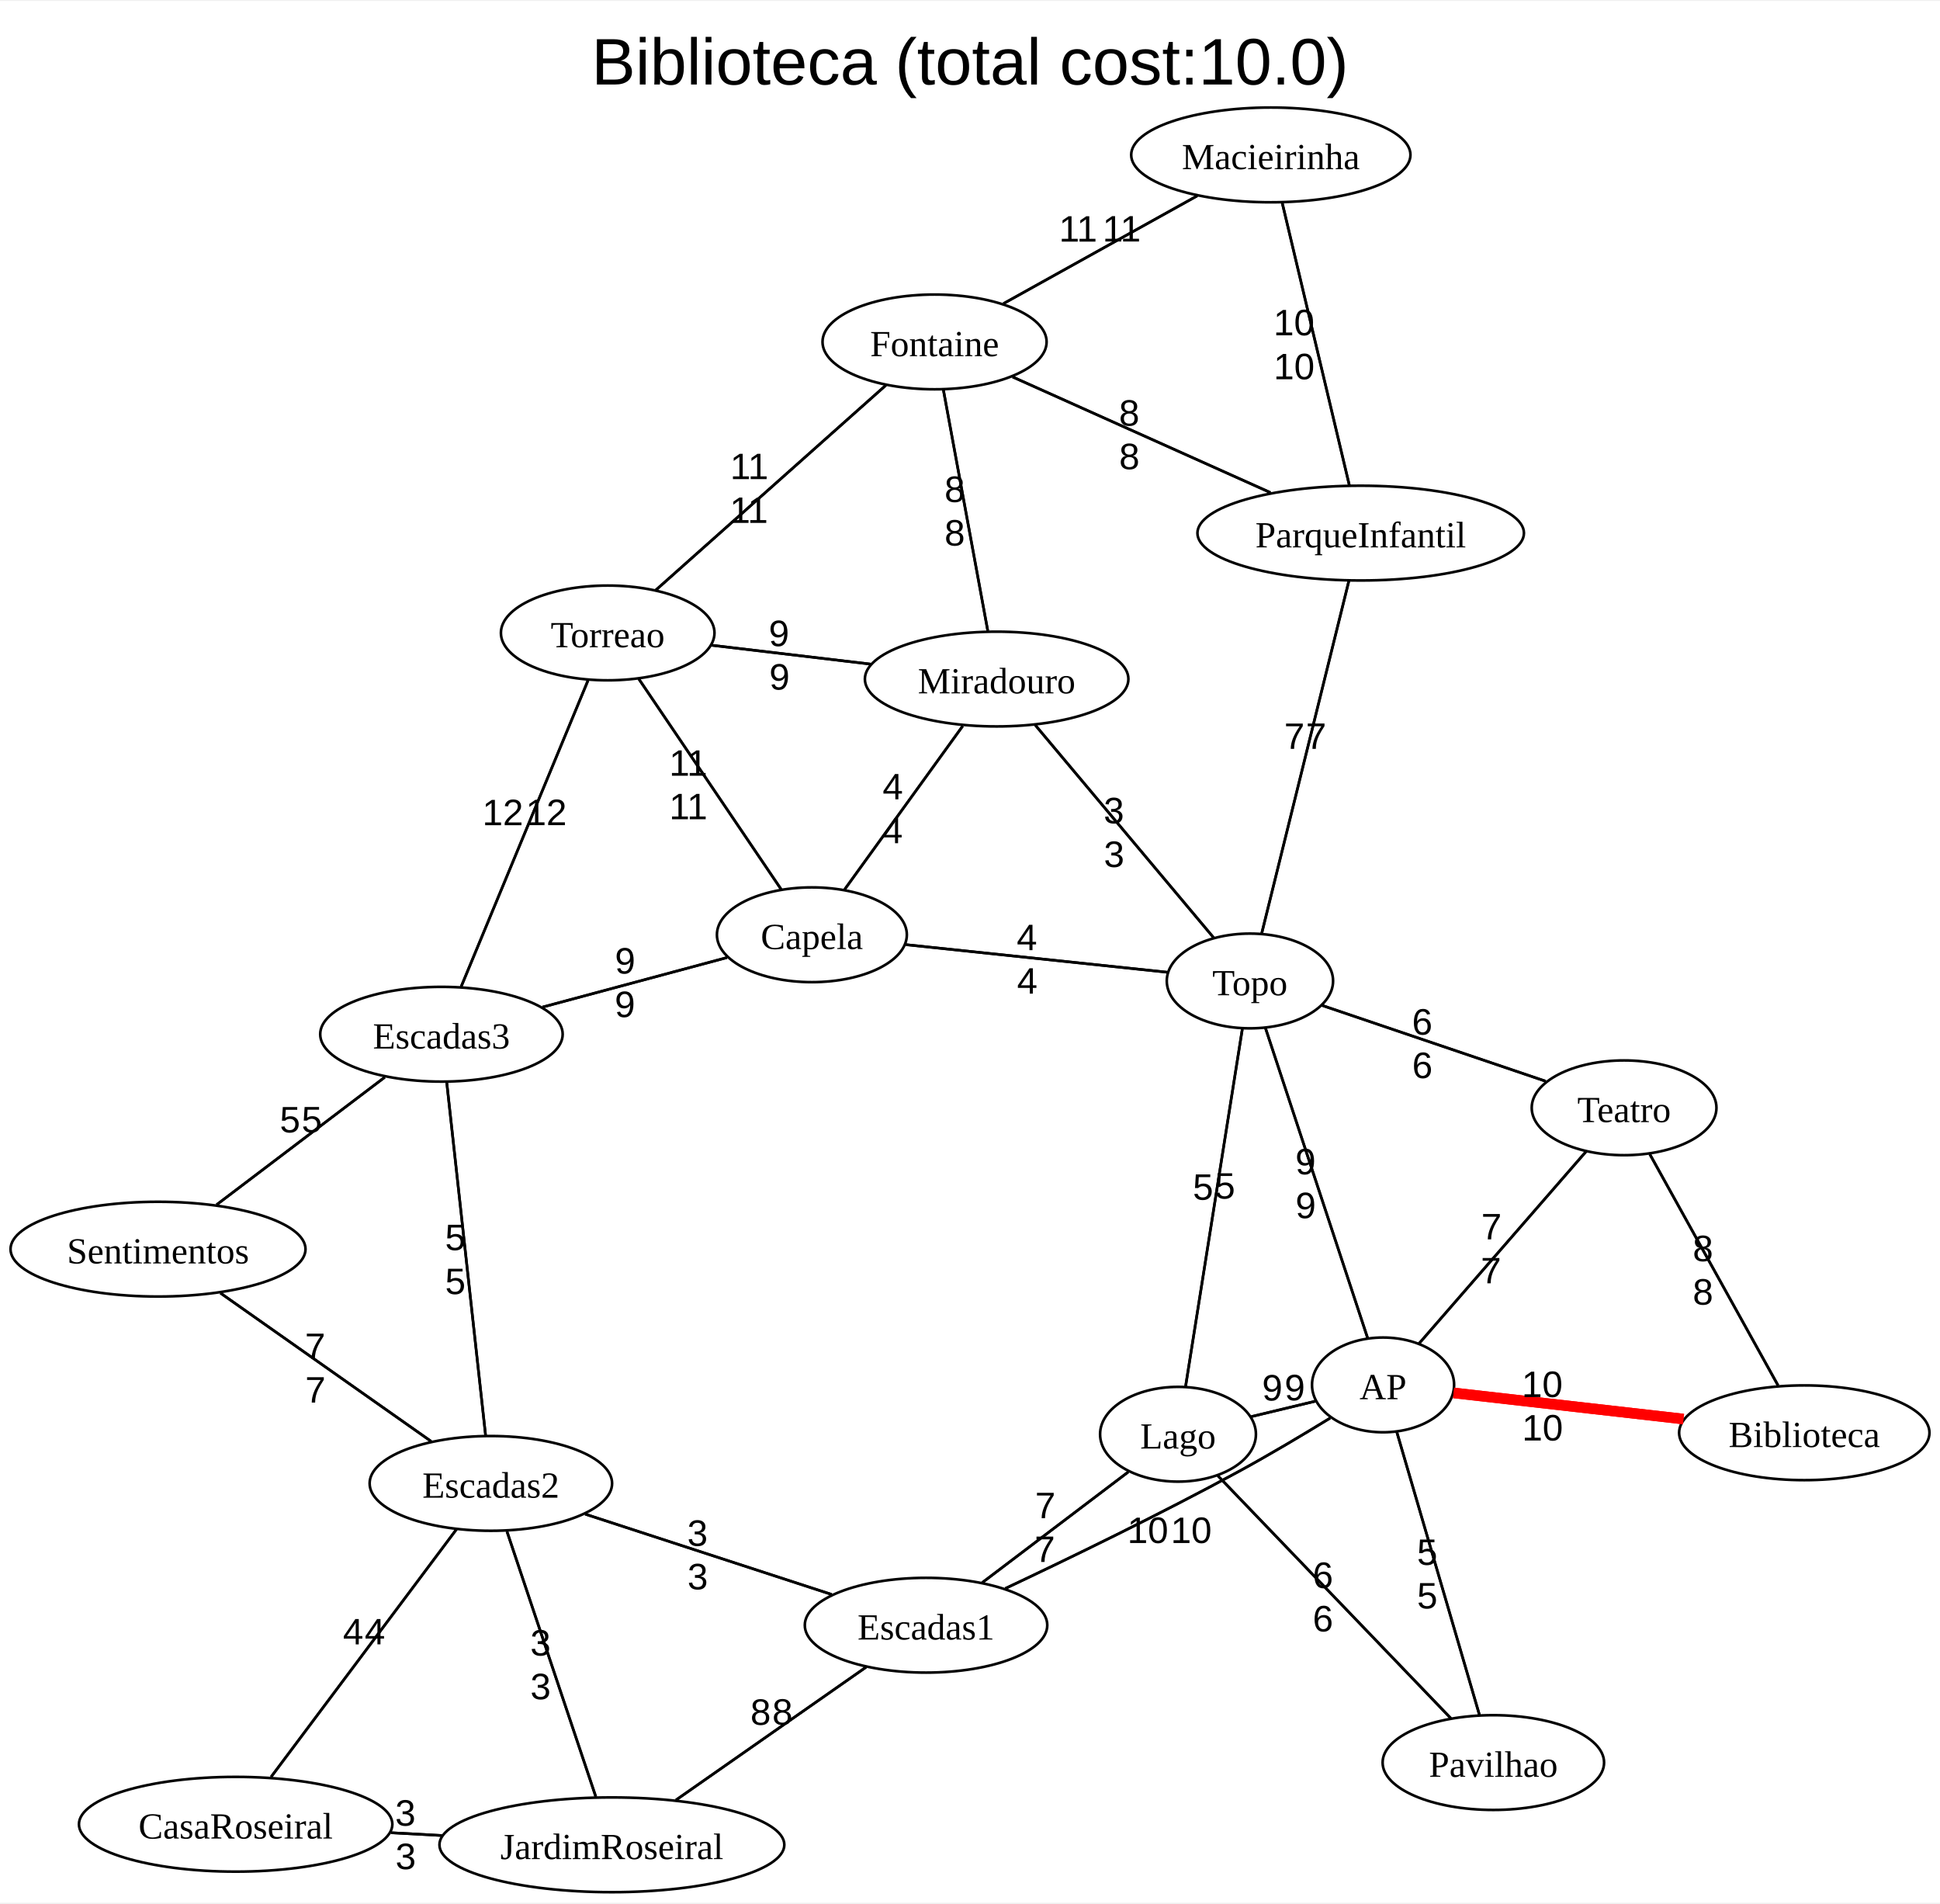
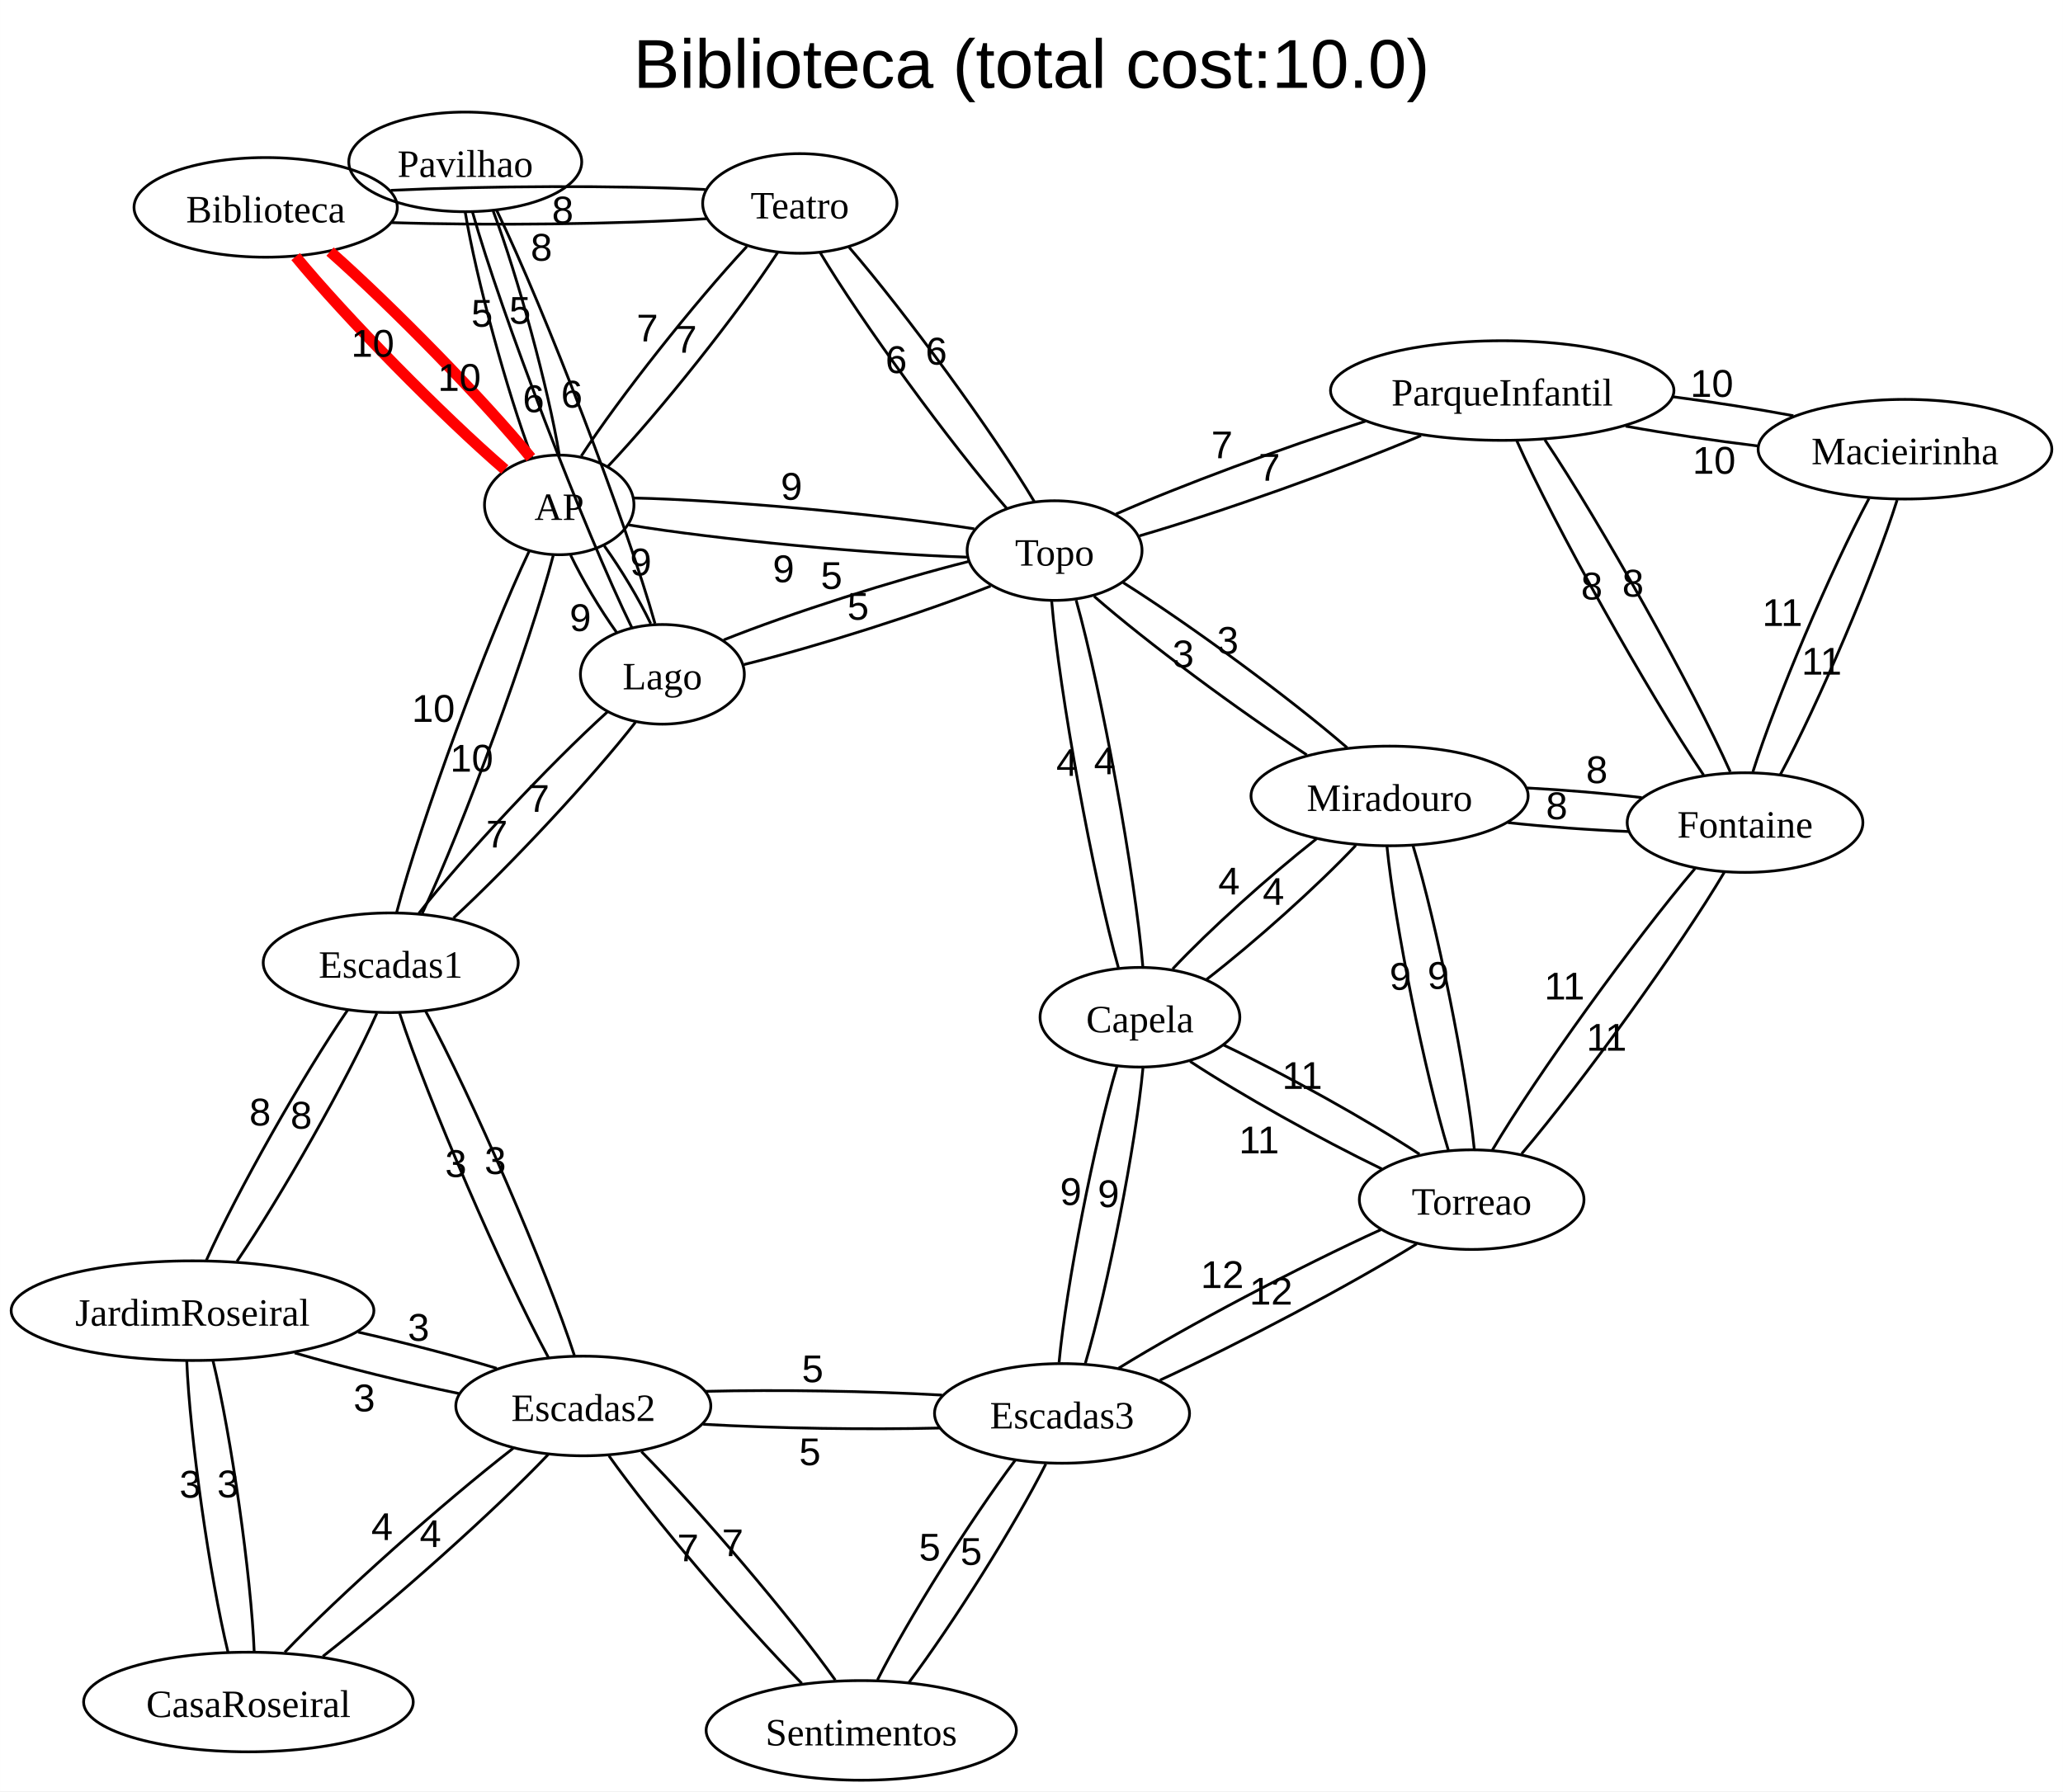
- <svg xmlns="http://www.w3.org/2000/svg" width="737pt" height="723pt" viewBox="0.00 0.00 737.21 722.51">
-   <g id="graph0" class="graph" transform="scale(1 1) rotate(0) translate(4 718.51)">
-     <polygon fill="white" stroke="none" points="-4,4 -4,-718.51 733.21,-718.51 733.21,4 -4,4" />
-     <text text-anchor="middle" x="364.61" y="-686.76" font-family="Arial" font-size="25.00">Biblioteca (total cost:10.0)</text>
+ <svg xmlns="http://www.w3.org/2000/svg" width="745pt" height="647pt" viewBox="0.00 0.00 745.30 647.31">
+   <g id="graph0" class="graph" transform="scale(1 1) rotate(0) translate(4 643.31)">
+     <polygon fill="white" stroke="none" points="-4,4 -4,-643.31 741.3,-643.31 741.3,4 -4,4" />
+     <text text-anchor="middle" x="368.65" y="-611.56" font-family="Arial" font-size="25.00">Biblioteca (total cost:10.0)</text>
    <g id="node1" class="node">
-       <ellipse fill="none" stroke="black" cx="513.07" cy="-516.33" rx="62.04" ry="18" />
-       <text text-anchor="middle" x="513.07" y="-510.91" font-family="Times New Roman,serif" font-size="14.00">ParqueInfantil</text>
+       <ellipse fill="none" stroke="black" cx="198.02" cy="-460.85" rx="27" ry="18" />
+       <text text-anchor="middle" x="198.02" y="-455.42" font-family="Times New Roman,serif" font-size="14.00">AP</text>
    </g>
    <g id="node2" class="node">
-       <ellipse fill="none" stroke="black" cx="478.92" cy="-660.01" rx="53.06" ry="18" />
-       <text text-anchor="middle" x="478.92" y="-654.59" font-family="Times New Roman,serif" font-size="14.00">Macieirinha</text>
+       <ellipse fill="none" stroke="black" cx="164.07" cy="-584.81" rx="42.08" ry="18" />
+       <text text-anchor="middle" x="164.07" y="-579.38" font-family="Times New Roman,serif" font-size="14.00">Pavilhao</text>
    </g>
    <g id="edge1" class="edge">
-       <path fill="none" stroke="black" d="M508.75,-534.53C502.18,-562.17 489.76,-614.41 483.21,-641.96" />
-       <text text-anchor="middle" x="487.72" y="-591.48" font-family="Arial" font-size="14.00">10</text>
+       <path fill="none" stroke="black" d="M188.13,-478.09C179.26,-501.36 168.02,-542.61 164.09,-566.45" />
+       <text text-anchor="middle" x="170.13" y="-525.26" font-family="Arial" font-size="14.00">5</text>
+     </g>
+     <g id="node5" class="node">
+       <ellipse fill="none" stroke="black" cx="235.29" cy="-399.63" rx="29.61" ry="18" />
+       <text text-anchor="middle" x="235.29" y="-394.2" font-family="Times New Roman,serif" font-size="14.00">Lago</text>
+     </g>
+     <g id="edge27" class="edge">
+       <path fill="none" stroke="black" d="M214.31,-446.04C220.4,-437.57 226.77,-426.92 231.08,-417.93" />
+       <text text-anchor="middle" x="227.49" y="-435.38" font-family="Arial" font-size="14.00">9</text>
+     </g>
+     <g id="node6" class="node">
+       <ellipse fill="none" stroke="black" cx="376.99" cy="-444.35" rx="31.6" ry="18" />
+       <text text-anchor="middle" x="376.99" y="-438.92" font-family="Times New Roman,serif" font-size="14.00">Topo</text>
+     </g>
+     <g id="edge19" class="edge">
+       <path fill="none" stroke="black" d="M224.88,-463.35C257.96,-462.63 313.93,-457.54 347.96,-452.21" />
+       <text text-anchor="middle" x="281.94" y="-462.71" font-family="Arial" font-size="14.00">9</text>
+     </g>
+     <g id="node8" class="node">
+       <ellipse fill="none" stroke="black" cx="137.14" cy="-295.41" rx="46.07" ry="18" />
+       <text text-anchor="middle" x="137.14" y="-289.99" font-family="Times New Roman,serif" font-size="14.00">Escadas1</text>
+     </g>
+     <g id="edge44" class="edge">
+       <path fill="none" stroke="black" d="M195.86,-442.6C187.51,-410.6 163.41,-344.88 148.51,-313.2" />
+       <text text-anchor="middle" x="166.39" y="-364.48" font-family="Arial" font-size="14.00">10</text>
+     </g>
+     <g id="node17" class="node">
+       <ellipse fill="none" stroke="black" cx="91.96" cy="-568.37" rx="47.57" ry="18" />
+       <text text-anchor="middle" x="91.96" y="-562.94" font-family="Times New Roman,serif" font-size="14.00">Biblioteca</text>
+     </g>
+     <g id="edge26" class="edge">
+       <path fill="none" stroke="red" stroke-width="4" d="M178.34,-473.66C156.01,-492.89 120.63,-528.86 102.78,-550.6" />
+       <text text-anchor="middle" x="130.63" y="-514.39" font-family="Arial" font-size="14.00">10</text>
+     </g>
+     <g id="node18" class="node">
+       <ellipse fill="none" stroke="black" cx="284.94" cy="-569.79" rx="35.1" ry="18" />
+       <text text-anchor="middle" x="284.94" y="-564.37" font-family="Times New Roman,serif" font-size="14.00">Teatro</text>
+     </g>
+     <g id="edge30" class="edge">
+       <path fill="none" stroke="black" d="M206,-478.53C219.65,-499.57 247.05,-534.16 265.8,-554.23" />
+       <text text-anchor="middle" x="229.86" y="-519.94" font-family="Arial" font-size="14.00">7</text>
+     </g>
+     <g id="edge40" class="edge">
+       <path fill="none" stroke="black" d="M174.16,-567.04C183.02,-543.62 194.15,-502.68 198.02,-479.04" />
+       <text text-anchor="middle" x="183.84" y="-526.32" font-family="Arial" font-size="14.00">5</text>
+     </g>
+     <g id="edge51" class="edge">
+       <path fill="none" stroke="black" d="M175.45,-567.23C192.52,-532.11 222.6,-453.68 232.62,-417.95" />
+       <text text-anchor="middle" x="202.55" y="-496.02" font-family="Arial" font-size="14.00">6</text>
+     </g>
+     <g id="node3" class="node">
+       <ellipse fill="none" stroke="black" cx="684.24" cy="-480.98" rx="53.06" ry="18" />
+       <text text-anchor="middle" x="684.24" y="-475.56" font-family="Times New Roman,serif" font-size="14.00">Macieirinha</text>
    </g>
    <g id="node4" class="node">
-       <ellipse fill="none" stroke="black" cx="351.14" cy="-588.96" rx="42.58" ry="18" />
-       <text text-anchor="middle" x="351.14" y="-583.54" font-family="Times New Roman,serif" font-size="14.00">Fontaine</text>
-     </g>
-     <g id="edge19" class="edge">
-       <path fill="none" stroke="black" d="M478.73,-531.74C449.67,-544.77 408.46,-563.25 380.81,-575.65" />
-       <text text-anchor="middle" x="425.11" y="-557.13" font-family="Arial" font-size="14.00">8</text>
+       <ellipse fill="none" stroke="black" cx="626.45" cy="-346.06" rx="42.58" ry="18" />
+       <text text-anchor="middle" x="626.45" y="-340.63" font-family="Times New Roman,serif" font-size="14.00">Fontaine</text>
+     </g>
+     <g id="edge2" class="edge">
+       <path fill="none" stroke="black" d="M681.39,-462.62C673.19,-436.49 652.96,-389.01 639.22,-363.43" />
+       <text text-anchor="middle" x="654.13" y="-399.52" font-family="Arial" font-size="14.00">11</text>
+     </g>
+     <g id="node12" class="node">
+       <ellipse fill="none" stroke="black" cx="538.72" cy="-502.18" rx="62.04" ry="18" />
+       <text text-anchor="middle" x="538.72" y="-496.76" font-family="Times New Roman,serif" font-size="14.00">ParqueInfantil</text>
+     </g>
+     <g id="edge64" class="edge">
+       <path fill="none" stroke="black" d="M631.18,-482.14C615.46,-484.04 598.42,-486.59 583.3,-489.31" />
+       <text text-anchor="middle" x="615.27" y="-472.12" font-family="Arial" font-size="14.00">10</text>
+     </g>
+     <g id="edge61" class="edge">
+       <path fill="none" stroke="black" d="M629.3,-364.42C637.45,-390.41 657.5,-437.51 671.24,-463.18" />
+       <text text-anchor="middle" x="639.93" y="-417.12" font-family="Arial" font-size="14.00">11</text>
    </g>
    <g id="node11" class="node">
-       <ellipse fill="none" stroke="black" cx="470.98" cy="-346.18" rx="31.6" ry="18" />
-       <text text-anchor="middle" x="470.98" y="-340.75" font-family="Times New Roman,serif" font-size="14.00">Topo</text>
+       <ellipse fill="none" stroke="black" cx="527.68" cy="-209.8" rx="40.58" ry="18" />
+       <text text-anchor="middle" x="527.68" y="-204.38" font-family="Times New Roman,serif" font-size="14.00">Torreao</text>
+     </g>
+     <g id="edge37" class="edge">
+       <path fill="none" stroke="black" d="M618.93,-328.07C603.21,-301.46 567.68,-252.2 545.76,-226.4" />
+       <text text-anchor="middle" x="576.42" y="-263.63" font-family="Arial" font-size="14.00">11</text>
+     </g>
+     <g id="edge13" class="edge">
+       <path fill="none" stroke="black" d="M611.47,-363.24C591.38,-393.03 557.37,-453.8 543.93,-484.16" />
+       <text text-anchor="middle" x="571.08" y="-426.69" font-family="Arial" font-size="14.00">8</text>
+     </g>
+     <g id="node14" class="node">
+       <ellipse fill="none" stroke="black" cx="498.02" cy="-355.68" rx="50.07" ry="18" />
+       <text text-anchor="middle" x="498.02" y="-350.26" font-family="Times New Roman,serif" font-size="14.00">Miradouro</text>
+     </g>
+     <g id="edge58" class="edge">
+       <path fill="none" stroke="black" d="M584.28,-342.83C570.33,-343.39 554.79,-344.53 540.8,-346.04" />
+       <text text-anchor="middle" x="558.43" y="-347.28" font-family="Arial" font-size="14.00">8</text>
+     </g>
+     <g id="edge18" class="edge">
+       <path fill="none" stroke="black" d="M218.77,-414.75C212.71,-423.22 206.4,-433.8 202.14,-442.71" />
+       <text text-anchor="middle" x="205.66" y="-415.27" font-family="Arial" font-size="14.00">9</text>
+     </g>
+     <g id="edge52" class="edge">
+       <path fill="none" stroke="black" d="M224.24,-416.54C207.21,-451.36 176.76,-530.7 166.71,-566.6" />
+       <text text-anchor="middle" x="188.73" y="-494.36" font-family="Arial" font-size="14.00">6</text>
+     </g>
+     <g id="edge3" class="edge">
+       <path fill="none" stroke="black" d="M257.44,-412.06C281.21,-421.59 319.1,-433.69 345.85,-440.39" />
+       <text text-anchor="middle" x="296.4" y="-430.49" font-family="Arial" font-size="14.00">5</text>
+     </g>
+     <g id="edge17" class="edge">
+       <path fill="none" stroke="black" d="M225.54,-382.29C210.21,-362.55 180.61,-330.8 159.82,-311.56" />
+       <text text-anchor="middle" x="190.6" y="-349.94" font-family="Arial" font-size="14.00">7</text>
+     </g>
+     <g id="edge59" class="edge">
+       <path fill="none" stroke="black" d="M345.33,-441.98C310.49,-443.09 255.18,-448.31 223.17,-453.61" />
+       <text text-anchor="middle" x="279.06" y="-432.92" font-family="Arial" font-size="14.00">9</text>
+     </g>
+     <g id="edge20" class="edge">
+       <path fill="none" stroke="black" d="M353.89,-431.53C329.56,-421.86 291.22,-409.68 264.74,-403.16" />
+       <text text-anchor="middle" x="306" y="-419.37" font-family="Arial" font-size="14.00">5</text>
+     </g>
+     <g id="node7" class="node">
+       <ellipse fill="none" stroke="black" cx="407.83" cy="-275.71" rx="36.09" ry="18" />
+       <text text-anchor="middle" x="407.83" y="-270.28" font-family="Times New Roman,serif" font-size="14.00">Capela</text>
+     </g>
+     <g id="edge60" class="edge">
+       <path fill="none" stroke="black" d="M384.77,-426.45C393.85,-394.17 406.18,-326.55 408.88,-293.99" />
+       <text text-anchor="middle" x="395.09" y="-363.53" font-family="Arial" font-size="14.00">4</text>
+     </g>
+     <g id="edge63" class="edge">
+       <path fill="none" stroke="black" d="M399.18,-457.55C422.28,-467.78 459.19,-481.41 489.25,-491.08" />
+       <text text-anchor="middle" x="437.48" y="-477.72" font-family="Arial" font-size="14.00">7</text>
+     </g>
+     <g id="edge46" class="edge">
+       <path fill="none" stroke="black" d="M401.77,-432.78C426.08,-417.47 462.26,-390.83 482.69,-373.11" />
+       <text text-anchor="middle" x="439.56" y="-407.05" font-family="Arial" font-size="14.00">3</text>
+     </g>
+     <g id="edge33" class="edge">
+       <path fill="none" stroke="black" d="M359.63,-459.67C339.33,-483.04 307.07,-527.2 292.34,-551.97" />
+       <text text-anchor="middle" x="319.77" y="-508.5" font-family="Arial" font-size="14.00">6</text>
+     </g>
+     <g id="edge4" class="edge">
+       <path fill="none" stroke="black" d="M400.05,-293.6C390.97,-325.88 378.64,-393.5 375.94,-426.06" />
+       <text text-anchor="middle" x="381.48" y="-362.93" font-family="Arial" font-size="14.00">4</text>
+     </g>
+     <g id="node10" class="node">
+       <ellipse fill="none" stroke="black" cx="379.68" cy="-132.55" rx="46.07" ry="18" />
+       <text text-anchor="middle" x="379.68" y="-127.12" font-family="Times New Roman,serif" font-size="14.00">Escadas3</text>
+     </g>
+     <g id="edge47" class="edge">
+       <path fill="none" stroke="black" d="M408.91,-257.26C406.34,-229.7 396.24,-178.09 388.11,-150.7" />
+       <text text-anchor="middle" x="396.47" y="-207.11" font-family="Arial" font-size="14.00">9</text>
+     </g>
+     <g id="edge23" class="edge">
+       <path fill="none" stroke="black" d="M438.11,-265.65C460.37,-255.05 489.87,-238.65 508.84,-226.22" />
+       <text text-anchor="middle" x="466.46" y="-249.82" font-family="Arial" font-size="14.00">11</text>
+     </g>
+     <g id="edge36" class="edge">
+       <path fill="none" stroke="black" d="M419.67,-293.18C432.87,-307.25 454.4,-326.65 471.6,-340.18" />
+       <text text-anchor="middle" x="440.01" y="-320.08" font-family="Arial" font-size="14.00">4</text>
+     </g>
+     <g id="edge39" class="edge">
+       <path fill="none" stroke="black" d="M139.3,-313.66C147.74,-346 172.26,-412.78 187.12,-444.05" />
+       <text text-anchor="middle" x="152.55" y="-382.46" font-family="Arial" font-size="14.00">10</text>
+     </g>
+     <g id="edge10" class="edge">
+       <path fill="none" stroke="black" d="M147.26,-313.22C163.4,-333.91 194.71,-367.31 215.39,-386.03" />
+       <text text-anchor="middle" x="175.5" y="-337.06" font-family="Arial" font-size="14.00">7</text>
+     </g>
+     <g id="node9" class="node">
+       <ellipse fill="none" stroke="black" cx="206.72" cy="-135.24" rx="46.07" ry="18" />
+       <text text-anchor="middle" x="206.72" y="-129.82" font-family="Times New Roman,serif" font-size="14.00">Escadas2</text>
+     </g>
+     <g id="edge5" class="edge">
+       <path fill="none" stroke="black" d="M149.74,-277.92C166.28,-247.32 193.46,-184.52 203.51,-153.44" />
+       <text text-anchor="middle" x="174.93" y="-219.06" font-family="Arial" font-size="14.00">3</text>
+     </g>
+     <g id="node16" class="node">
+       <ellipse fill="none" stroke="black" cx="65.53" cy="-169.68" rx="65.53" ry="18" />
+       <text text-anchor="middle" x="65.53" y="-164.25" font-family="Times New Roman,serif" font-size="14.00">JardimRoseiral</text>
+     </g>
+     <g id="edge42" class="edge">
+       <path fill="none" stroke="black" d="M132.13,-277.17C121.45,-253.15 97.8,-211.32 81.59,-187.51" />
+       <text text-anchor="middle" x="104.81" y="-235.46" font-family="Arial" font-size="14.00">8</text>
+     </g>
+     <g id="edge53" class="edge">
+       <path fill="none" stroke="black" d="M194.12,-152.74C177.58,-183.33 150.4,-246.13 140.35,-277.21" />
+       <text text-anchor="middle" x="160.68" y="-217.99" font-family="Arial" font-size="14.00">3</text>
+     </g>
+     <g id="edge15" class="edge">
+       <path fill="none" stroke="black" d="M250.91,-140.53C277.15,-141.17 310.28,-140.64 336.36,-139.17" />
+       <text text-anchor="middle" x="289.57" y="-143.84" font-family="Arial" font-size="14.00">5</text>
+     </g>
+     <g id="node13" class="node">
+       <ellipse fill="none" stroke="black" cx="85.73" cy="-28.26" rx="59.55" ry="18" />
+       <text text-anchor="middle" x="85.73" y="-22.83" font-family="Times New Roman,serif" font-size="14.00">CasaRoseiral</text>
+     </g>
+     <g id="edge9" class="edge">
+       <path fill="none" stroke="black" d="M194.04,-117.71C174.76,-97.43 137.99,-64.6 112.63,-44.76" />
+       <text text-anchor="middle" x="151.49" y="-84.27" font-family="Arial" font-size="14.00">4</text>
+     </g>
+     <g id="node15" class="node">
+       <ellipse fill="none" stroke="black" cx="307.14" cy="-18" rx="56.05" ry="18" />
+       <text text-anchor="middle" x="307.14" y="-12.57" font-family="Times New Roman,serif" font-size="14.00">Sentimentos</text>
+     </g>
+     <g id="edge43" class="edge">
+       <path fill="none" stroke="black" d="M227.72,-118.75C249.31,-96.92 281.71,-58.83 297.76,-36.19" />
+       <text text-anchor="middle" x="260.69" y="-80.98" font-family="Arial" font-size="14.00">7</text>
+     </g>
+     <g id="edge55" class="edge">
+       <path fill="none" stroke="black" d="M161.72,-139.75C142.6,-143.71 120.58,-149.15 102.44,-154.42" />
+       <text text-anchor="middle" x="127.59" y="-133.3" font-family="Arial" font-size="14.00">3</text>
+     </g>
+     <g id="edge6" class="edge">
+       <path fill="none" stroke="black" d="M378.61,-150.99C381.19,-178.71 391.39,-230.74 399.54,-258.01" />
+       <text text-anchor="middle" x="382.86" y="-207.87" font-family="Arial" font-size="14.00">9</text>
+     </g>
+     <g id="edge22" class="edge">
+       <path fill="none" stroke="black" d="M335.5,-127.27C309.26,-126.63 276.13,-127.15 250.04,-128.63" />
+       <text text-anchor="middle" x="288.59" y="-113.85" font-family="Arial" font-size="14.00">5</text>
+     </g>
+     <g id="edge21" class="edge">
+       <path fill="none" stroke="black" d="M400.15,-148.91C424.65,-164.06 465.88,-185.78 494.84,-198.94" />
+       <text text-anchor="middle" x="437.57" y="-177.87" font-family="Arial" font-size="14.00">12</text>
+     </g>
+     <g id="edge29" class="edge">
+       <path fill="none" stroke="black" d="M373.82,-114.28C362.9,-92.53 340.33,-56.61 324.34,-35.29" />
+       <text text-anchor="middle" x="346.86" y="-77.82" font-family="Arial" font-size="14.00">5</text>
    </g>
    <g id="edge32" class="edge">
-       <path fill="none" stroke="black" d="M508.57,-498.12C500.47,-465.37 483.53,-396.91 475.46,-364.26" />
-       <text text-anchor="middle" x="487.88" y="-434.35" font-family="Arial" font-size="14.00">7</text>
-     </g>
-     <g id="edge27" class="edge">
-       <path fill="none" stroke="black" d="M483.24,-641.82C489.81,-614.18 502.23,-561.93 508.78,-534.38" />
-       <text text-anchor="middle" x="487.77" y="-574.77" font-family="Arial" font-size="14.00">10</text>
-     </g>
-     <g id="edge44" class="edge">
-       <path fill="none" stroke="black" d="M450.88,-644.42C428.98,-632.25 398.79,-615.46 377.37,-603.55" />
-       <text text-anchor="middle" x="405.69" y="-627.08" font-family="Arial" font-size="14.00">11</text>
-     </g>
-     <g id="node3" class="node">
-       <ellipse fill="none" stroke="black" cx="226.93" cy="-478.4" rx="40.58" ry="18" />
-       <text text-anchor="middle" x="226.93" y="-472.97" font-family="Times New Roman,serif" font-size="14.00">Torreao</text>
-     </g>
-     <g id="edge2" class="edge">
-       <path fill="none" stroke="black" d="M245.25,-494.71C268.74,-515.61 309.21,-551.64 332.73,-572.58" />
-       <text text-anchor="middle" x="280.73" y="-536.83" font-family="Arial" font-size="14.00">11</text>
-     </g>
-     <g id="node6" class="node">
-       <ellipse fill="none" stroke="black" cx="163.75" cy="-325.94" rx="46.07" ry="18" />
-       <text text-anchor="middle" x="163.75" y="-320.51" font-family="Times New Roman,serif" font-size="14.00">Escadas3</text>
+       <path fill="none" stroke="black" d="M535.2,-227.79C550.92,-254.4 586.45,-303.67 608.38,-329.46" />
+       <text text-anchor="middle" x="561.21" y="-282.13" font-family="Arial" font-size="14.00">11</text>
+     </g>
+     <g id="edge7" class="edge">
+       <path fill="none" stroke="black" d="M495.2,-220.91C472.95,-231.66 444.29,-247.68 425.95,-259.76" />
+       <text text-anchor="middle" x="450.86" y="-226.54" font-family="Arial" font-size="14.00">11</text>
+     </g>
+     <g id="edge31" class="edge">
+       <path fill="none" stroke="black" d="M507.83,-193.82C484.12,-179.09 444.1,-157.93 415.07,-144.57" />
+       <text text-anchor="middle" x="455.19" y="-171.88" font-family="Arial" font-size="14.00">12</text>
+     </g>
+     <g id="edge25" class="edge">
+       <path fill="none" stroke="black" d="M519.26,-227.64C510.75,-255.56 499.88,-309.27 497.08,-337.44" />
+       <text text-anchor="middle" x="501.9" y="-285.64" font-family="Arial" font-size="14.00">9</text>
+     </g>
+     <g id="edge28" class="edge">
+       <path fill="none" stroke="black" d="M600.55,-499.91C615.22,-497.98 630.5,-495.58 643.92,-493.07" />
+       <text text-anchor="middle" x="614.45" y="-499.91" font-family="Arial" font-size="14.00">10</text>
+     </g>
+     <g id="edge8" class="edge">
+       <path fill="none" stroke="black" d="M554.11,-484.39C574.18,-454.5 607.66,-394.66 621.1,-364.4" />
+       <text text-anchor="middle" x="585.97" y="-427.73" font-family="Arial" font-size="14.00">8</text>
+     </g>
+     <g id="edge50" class="edge">
+       <path fill="none" stroke="black" d="M509.38,-485.89C480.6,-473.72 436.93,-458.16 407.69,-449.68" />
+       <text text-anchor="middle" x="454.58" y="-469.6" font-family="Arial" font-size="14.00">7</text>
+     </g>
+     <g id="edge35" class="edge">
+       <path fill="none" stroke="black" d="M98.87,-46.27C118.69,-67.02 156.22,-100.45 181.42,-119.98" />
+       <text text-anchor="middle" x="134" y="-86.79" font-family="Arial" font-size="14.00">4</text>
+     </g>
+     <g id="edge38" class="edge">
+       <path fill="none" stroke="black" d="M78.33,-46.36C71.74,-73.48 64.52,-124.34 63.45,-151.5" />
+       <text text-anchor="middle" x="64.7" y="-102.12" font-family="Arial" font-size="14.00">3</text>
+     </g>
+     <g id="edge11" class="edge">
+       <path fill="none" stroke="black" d="M547.8,-358.56C561.55,-357.84 576.23,-356.61 589.13,-355.09" />
+       <text text-anchor="middle" x="572.91" y="-360.32" font-family="Arial" font-size="14.00">8</text>
+     </g>
+     <g id="edge34" class="edge">
+       <path fill="none" stroke="black" d="M468.09,-370.54C443.61,-386.45 410.13,-411.31 391.27,-427.83" />
+       <text text-anchor="middle" x="423.45" y="-402.16" font-family="Arial" font-size="14.00">3</text>
+     </g>
+     <g id="edge16" class="edge">
+       <path fill="none" stroke="black" d="M485.81,-337.81C471.96,-323.13 449.31,-302.82 431.92,-289.39" />
+       <text text-anchor="middle" x="456.07" y="-316.33" font-family="Arial" font-size="14.00">4</text>
+     </g>
+     <g id="edge56" class="edge">
+       <path fill="none" stroke="black" d="M506.54,-337.55C515.04,-309.53 525.86,-256.01 528.63,-227.97" />
+       <text text-anchor="middle" x="515.61" y="-285.97" font-family="Arial" font-size="14.00">9</text>
+     </g>
+     <g id="edge12" class="edge">
+       <path fill="none" stroke="black" d="M285.65,-35C264.01,-56.95 231.88,-94.76 215.99,-117.21" />
+       <text text-anchor="middle" x="244.54" y="-79.12" font-family="Arial" font-size="14.00">7</text>
+     </g>
+     <g id="edge24" class="edge">
+       <path fill="none" stroke="black" d="M313.01,-36.26C323.99,-58.15 346.76,-94.37 362.77,-115.64" />
+       <text text-anchor="middle" x="331.88" y="-79.38" font-family="Arial" font-size="14.00">5</text>
+     </g>
+     <g id="edge49" class="edge">
+       <path fill="none" stroke="black" d="M70.54,-187.92C81.35,-212.22 105.42,-254.74 121.64,-278.41" />
+       <text text-anchor="middle" x="89.94" y="-236.6" font-family="Arial" font-size="14.00">8</text>
+     </g>
+     <g id="edge62" class="edge">
+       <path fill="none" stroke="black" d="M125.35,-161.94C142.58,-158.01 160.69,-153.3 175.44,-148.84" />
+       <text text-anchor="middle" x="147.2" y="-158.79" font-family="Arial" font-size="14.00">3</text>
+     </g>
+     <g id="edge14" class="edge">
+       <path fill="none" stroke="black" d="M72.93,-151.57C79.52,-124.45 86.74,-73.59 87.81,-46.43" />
+       <text text-anchor="middle" x="78.32" y="-102.22" font-family="Arial" font-size="14.00">3</text>
+     </g>
+     <g id="edge54" class="edge">
+       <path fill="none" stroke="red" stroke-width="4" d="M115.23,-552.41C137.86,-532.39 171,-498.48 187.76,-477.94" />
+       <text text-anchor="middle" x="161.94" y="-502.07" font-family="Arial" font-size="14.00">10</text>
+     </g>
+     <g id="edge48" class="edge">
+       <path fill="none" stroke="black" d="M137.16,-574.52C171.91,-576.17 219.17,-576.35 250.8,-574.83" />
+       <text text-anchor="middle" x="199.27" y="-562.56" font-family="Arial" font-size="14.00">8</text>
    </g>
    <g id="edge57" class="edge">
-       <path fill="none" stroke="black" d="M219.43,-460.31C207.27,-430.97 183.39,-373.33 171.24,-344" />
-       <text text-anchor="middle" x="187.08" y="-405.35" font-family="Arial" font-size="14.00">12</text>
-     </g>
-     <g id="node10" class="node">
-       <ellipse fill="none" stroke="black" cx="304.52" cy="-363.73" rx="36.09" ry="18" />
-       <text text-anchor="middle" x="304.52" y="-358.31" font-family="Times New Roman,serif" font-size="14.00">Capela</text>
-     </g>
-     <g id="edge61" class="edge">
-       <path fill="none" stroke="black" d="M238.71,-460.98C253.38,-439.3 278.28,-402.51 292.88,-380.93" />
-       <text text-anchor="middle" x="257.57" y="-407.62" font-family="Arial" font-size="14.00">11</text>
-     </g>
-     <g id="node17" class="node">
-       <ellipse fill="none" stroke="black" cx="374.73" cy="-460.88" rx="50.07" ry="18" />
-       <text text-anchor="middle" x="374.73" y="-455.45" font-family="Times New Roman,serif" font-size="14.00">Miradouro</text>
-     </g>
-     <g id="edge13" class="edge">
-       <path fill="none" stroke="black" d="M266.54,-473.7C285.09,-471.5 307.35,-468.86 326.85,-466.55" />
-       <text text-anchor="middle" x="292.21" y="-456.87" font-family="Arial" font-size="14.00">9</text>
-     </g>
-     <g id="edge42" class="edge">
-       <path fill="none" stroke="black" d="M380.84,-575.64C408.5,-563.23 449.74,-544.74 478.79,-531.71" />
-       <text text-anchor="middle" x="425.17" y="-540.61" font-family="Arial" font-size="14.00">8</text>
-     </g>
-     <g id="edge51" class="edge">
-       <path fill="none" stroke="black" d="M377.3,-603.51C398.77,-615.45 429.09,-632.31 451.02,-644.5" />
-       <text text-anchor="middle" x="422.24" y="-627.11" font-family="Arial" font-size="14.00">11</text>
-     </g>
-     <g id="edge58" class="edge">
-       <path fill="none" stroke="black" d="M332.54,-572.41C308.99,-551.44 268.66,-515.55 245.24,-494.7" />
-       <text text-anchor="middle" x="280.59" y="-520.21" font-family="Arial" font-size="14.00">11</text>
-     </g>
-     <g id="edge35" class="edge">
-       <path fill="none" stroke="black" d="M354.52,-570.61C359,-546.26 366.87,-503.53 371.36,-479.19" />
-       <text text-anchor="middle" x="358.81" y="-511.59" font-family="Arial" font-size="14.00">8</text>
-     </g>
-     <g id="node5" class="node">
-       <ellipse fill="none" stroke="black" cx="182.53" cy="-155.3" rx="46.07" ry="18" />
-       <text text-anchor="middle" x="182.53" y="-149.88" font-family="Times New Roman,serif" font-size="14.00">Escadas2</text>
-     </g>
-     <g id="edge3" class="edge">
-       <path fill="none" stroke="black" d="M180.52,-173.56C176.92,-206.32 169.39,-274.7 165.77,-307.55" />
-       <text text-anchor="middle" x="169.03" y="-227.22" font-family="Arial" font-size="14.00">5</text>
-     </g>
-     <g id="node9" class="node">
-       <ellipse fill="none" stroke="black" cx="85.55" cy="-25.8" rx="59.55" ry="18" />
-       <text text-anchor="middle" x="85.55" y="-20.38" font-family="Times New Roman,serif" font-size="14.00">CasaRoseiral</text>
-     </g>
-     <g id="edge6" class="edge">
-       <path fill="none" stroke="black" d="M169.45,-137.84C151.05,-113.26 117.67,-68.7 99.04,-43.82" />
-       <text text-anchor="middle" x="130.21" y="-94.14" font-family="Arial" font-size="14.00">4</text>
-     </g>
-     <g id="node12" class="node">
-       <ellipse fill="none" stroke="black" cx="347.9" cy="-101.42" rx="46.07" ry="18" />
-       <text text-anchor="middle" x="347.9" y="-95.99" font-family="Times New Roman,serif" font-size="14.00">Escadas1</text>
-     </g>
-     <g id="edge29" class="edge">
-       <path fill="none" stroke="black" d="M218.42,-143.61C246.15,-134.57 284.37,-122.12 312.09,-113.09" />
-       <text text-anchor="middle" x="261.13" y="-115.05" font-family="Arial" font-size="14.00">3</text>
-     </g>
-     <g id="node13" class="node">
-       <ellipse fill="none" stroke="black" cx="228.52" cy="-18" rx="65.53" ry="18" />
-       <text text-anchor="middle" x="228.52" y="-12.57" font-family="Times New Roman,serif" font-size="14.00">JardimRoseiral</text>
-     </g>
-     <g id="edge21" class="edge">
-       <path fill="none" stroke="black" d="M188.64,-137.07C197.44,-110.81 213.58,-62.61 222.39,-36.31" />
-       <text text-anchor="middle" x="201.39" y="-89.9" font-family="Arial" font-size="14.00">3</text>
-     </g>
-     <g id="node18" class="node">
-       <ellipse fill="none" stroke="black" cx="56.05" cy="-244.29" rx="56.05" ry="18" />
-       <text text-anchor="middle" x="56.05" y="-238.87" font-family="Times New Roman,serif" font-size="14.00">Sentimentos</text>
-     </g>
-     <g id="edge16" class="edge">
-       <path fill="none" stroke="black" d="M159.92,-171.21C137.33,-187.11 102.73,-211.45 79.76,-227.62" />
-       <text text-anchor="middle" x="115.86" y="-186.01" font-family="Arial" font-size="14.00">7</text>
-     </g>
-     <g id="edge4" class="edge">
-       <path fill="none" stroke="black" d="M171.25,-344.03C183.4,-373.37 207.29,-431 219.44,-460.33" />
-       <text text-anchor="middle" x="203.6" y="-405.38" font-family="Arial" font-size="14.00">12</text>
-     </g>
-     <g id="edge23" class="edge">
-       <path fill="none" stroke="black" d="M165.76,-307.68C169.37,-274.92 176.89,-206.54 180.51,-173.69" />
-       <text text-anchor="middle" x="169.01" y="-243.92" font-family="Arial" font-size="14.00">5</text>
-     </g>
-     <g id="edge54" class="edge">
-       <path fill="none" stroke="black" d="M202.22,-336.26C224.2,-342.17 251.44,-349.48 272.29,-355.08" />
-       <text text-anchor="middle" x="233.55" y="-348.99" font-family="Arial" font-size="14.00">9</text>
-     </g>
-     <g id="edge39" class="edge">
-       <path fill="none" stroke="black" d="M142.22,-309.61C123.68,-295.56 97.03,-275.36 78.29,-261.15" />
-       <text text-anchor="middle" x="106.2" y="-288.64" font-family="Arial" font-size="14.00">5</text>
-     </g>
-     <g id="node7" class="node">
-       <ellipse fill="none" stroke="black" cx="563.48" cy="-49.24" rx="42.08" ry="18" />
-       <text text-anchor="middle" x="563.48" y="-43.82" font-family="Times New Roman,serif" font-size="14.00">Pavilhao</text>
-     </g>
-     <g id="node8" class="node">
-       <ellipse fill="none" stroke="black" cx="443.65" cy="-173.97" rx="29.61" ry="18" />
-       <text text-anchor="middle" x="443.65" y="-168.54" font-family="Times New Roman,serif" font-size="14.00">Lago</text>
-     </g>
-     <g id="edge5" class="edge">
-       <path fill="none" stroke="black" d="M547.32,-66.06C524.06,-90.27 481.47,-134.6 458.8,-158.2" />
-       <text text-anchor="middle" x="498.72" y="-99.06" font-family="Arial" font-size="14.00">6</text>
-     </g>
-     <g id="node16" class="node">
-       <ellipse fill="none" stroke="black" cx="521.57" cy="-192.72" rx="27" ry="18" />
-       <text text-anchor="middle" x="521.57" y="-187.29" font-family="Times New Roman,serif" font-size="14.00">AP</text>
-     </g>
-     <g id="edge36" class="edge">
-       <path fill="none" stroke="black" d="M558.17,-67.41C550.11,-95.01 534.87,-147.18 526.83,-174.69" />
-       <text text-anchor="middle" x="538.37" y="-107.79" font-family="Arial" font-size="14.00">5</text>
-     </g>
-     <g id="edge37" class="edge">
-       <path fill="none" stroke="black" d="M458.82,-158.17C481.49,-134.57 524.02,-90.31 547.28,-66.1" />
-       <text text-anchor="middle" x="498.71" y="-115.56" font-family="Arial" font-size="14.00">6</text>
-     </g>
-     <g id="edge9" class="edge">
-       <path fill="none" stroke="black" d="M446.52,-192.07C451.76,-225.06 462.8,-294.61 468.07,-327.8" />
-       <text text-anchor="middle" x="453.16" y="-263.06" font-family="Arial" font-size="14.00">5</text>
-     </g>
-     <g id="edge15" class="edge">
-       <path fill="none" stroke="black" d="M424.73,-159.64C408.82,-147.58 386.07,-130.34 369.45,-117.75" />
-       <text text-anchor="middle" x="393.23" y="-142.09" font-family="Arial" font-size="14.00">7</text>
-     </g>
-     <g id="edge40" class="edge">
-       <path fill="none" stroke="black" d="M471.34,-180.63C479.3,-182.55 487.95,-184.63 495.79,-186.52" />
-       <text text-anchor="middle" x="479.48" y="-186.79" font-family="Arial" font-size="14.00">9</text>
-     </g>
-     <g id="edge7" class="edge">
-       <path fill="none" stroke="black" d="M99.03,-43.81C117.67,-68.69 151.07,-113.29 169.47,-137.86" />
-       <text text-anchor="middle" x="138.46" y="-94.15" font-family="Arial" font-size="14.00">4</text>
-     </g>
-     <g id="edge25" class="edge">
-       <path fill="none" stroke="black" d="M144.53,-22.58C150.99,-22.23 157.59,-21.87 164.11,-21.51" />
-       <text text-anchor="middle" x="150.17" y="-8.75" font-family="Arial" font-size="14.00">3</text>
-     </g>
-     <g id="edge8" class="edge">
-       <path fill="none" stroke="black" d="M292.74,-381.15C278.15,-402.7 253.46,-439.19 238.82,-460.82" />
-       <text text-anchor="middle" x="257.55" y="-424.15" font-family="Arial" font-size="14.00">11</text>
-     </g>
-     <g id="edge64" class="edge">
-       <path fill="none" stroke="black" d="M272.23,-355.06C251.36,-349.46 224.11,-342.14 202.15,-336.25" />
-       <text text-anchor="middle" x="233.48" y="-332.46" font-family="Arial" font-size="14.00">9</text>
-     </g>
-     <g id="edge49" class="edge">
-       <path fill="none" stroke="black" d="M340.23,-359.97C369.75,-356.85 411.26,-352.48 439.54,-349.49" />
-       <text text-anchor="middle" x="386.23" y="-357.88" font-family="Arial" font-size="14.00">4</text>
-     </g>
-     <g id="edge28" class="edge">
-       <path fill="none" stroke="black" d="M317.07,-381.1C329.69,-398.56 349.06,-425.36 361.81,-443" />
-       <text text-anchor="middle" x="335.27" y="-415.18" font-family="Arial" font-size="14.00">4</text>
+       <path fill="none" stroke="black" d="M276.96,-552.11C262.9,-530.44 234.26,-494.41 215.5,-474.65" />
+       <text text-anchor="middle" x="243.87" y="-515.86" font-family="Arial" font-size="14.00">7</text>
+     </g>
+     <g id="edge41" class="edge">
+       <path fill="none" stroke="black" d="M302.74,-553.96C323.1,-530.41 355.1,-486.57 369.68,-462.02" />
+       <text text-anchor="middle" x="334.25" y="-511.57" font-family="Arial" font-size="14.00">6</text>
    </g>
    <g id="edge45" class="edge">
-       <path fill="none" stroke="black" d="M475.49,-364.39C483.57,-397.05 500.43,-465.24 508.54,-498" />
-       <text text-anchor="middle" x="496.13" y="-434.36" font-family="Arial" font-size="14.00">7</text>
-     </g>
-     <g id="edge26" class="edge">
-       <path fill="none" stroke="black" d="M468.11,-328.07C462.87,-295.09 451.83,-225.54 446.56,-192.35" />
-       <text text-anchor="middle" x="461.47" y="-263.49" font-family="Arial" font-size="14.00">5</text>
-     </g>
-     <g id="edge43" class="edge">
-       <path fill="none" stroke="black" d="M439.67,-349.48C411.42,-352.46 369.88,-356.84 340.32,-359.96" />
-       <text text-anchor="middle" x="386.36" y="-341.37" font-family="Arial" font-size="14.00">4</text>
-     </g>
-     <g id="node14" class="node">
-       <ellipse fill="none" stroke="black" cx="613.16" cy="-297.99" rx="35.1" ry="18" />
-       <text text-anchor="middle" x="613.16" y="-292.56" font-family="Times New Roman,serif" font-size="14.00">Teatro</text>
-     </g>
-     <g id="edge48" class="edge">
-       <path fill="none" stroke="black" d="M498.4,-336.89C522.77,-328.63 558.31,-316.58 583.38,-308.08" />
-       <text text-anchor="middle" x="536.5" y="-309.27" font-family="Arial" font-size="14.00">6</text>
-     </g>
-     <g id="edge53" class="edge">
-       <path fill="none" stroke="black" d="M476.89,-328.27C486.63,-298.7 505.98,-240 515.7,-210.51" />
-       <text text-anchor="middle" x="492.18" y="-256.06" font-family="Arial" font-size="14.00">9</text>
-     </g>
-     <g id="edge56" class="edge">
-       <path fill="none" stroke="black" d="M457.19,-362.61C439.21,-384.04 407.87,-421.38 389.44,-443.34" />
-       <text text-anchor="middle" x="419.36" y="-389.48" font-family="Arial" font-size="14.00">3</text>
-     </g>
-     <g id="edge41" class="edge">
-       <path fill="none" stroke="black" d="M312.02,-113.11C284.28,-122.15 246.07,-134.6 218.35,-143.63" />
-       <text text-anchor="middle" x="261.05" y="-131.57" font-family="Arial" font-size="14.00">3</text>
-     </g>
-     <g id="edge24" class="edge">
-       <path fill="none" stroke="black" d="M369.15,-117.52C385.79,-130.13 408.72,-147.5 424.73,-159.63" />
-       <text text-anchor="middle" x="393.05" y="-125.45" font-family="Arial" font-size="14.00">7</text>
-     </g>
-     <g id="edge10" class="edge">
-       <path fill="none" stroke="black" d="M325.17,-85.53C304.47,-71.07 273.99,-49.77 252.82,-34.97" />
-       <text text-anchor="middle" x="285.04" y="-63.58" font-family="Arial" font-size="14.00">8</text>
-     </g>
-     <g id="edge22" class="edge">
-       <path fill="none" stroke="black" d="M378.03,-115.38C402.26,-126.8 437.02,-143.66 466.69,-159.81 478.4,-166.18 491.19,-173.81 501.47,-180.12" />
-       <text text-anchor="middle" x="432.18" y="-132.66" font-family="Arial" font-size="14.00">10</text>
-     </g>
-     <g id="edge17" class="edge">
-       <path fill="none" stroke="black" d="M222.42,-36.23C213.62,-62.49 197.48,-110.69 188.67,-136.99" />
-       <text text-anchor="middle" x="201.42" y="-73.3" font-family="Arial" font-size="14.00">3</text>
-     </g>
-     <g id="edge33" class="edge">
-       <path fill="none" stroke="black" d="M163.73,-21.54C157.38,-21.88 150.95,-22.23 144.66,-22.58" />
-       <text text-anchor="middle" x="150.05" y="-25.26" font-family="Arial" font-size="14.00">3</text>
-     </g>
-     <g id="edge52" class="edge">
-       <path fill="none" stroke="black" d="M252.97,-35.08C274.12,-49.86 304.46,-71.06 325.11,-85.49" />
-       <text text-anchor="middle" x="293.35" y="-63.62" font-family="Arial" font-size="14.00">8</text>
-     </g>
-     <g id="edge55" class="edge">
-       <path fill="none" stroke="black" d="M583.35,-308.09C558.28,-316.59 522.71,-328.65 498.34,-336.9" />
-       <text text-anchor="middle" x="536.45" y="-325.79" font-family="Arial" font-size="14.00">6</text>
-     </g>
-     <g id="node15" class="node">
-       <ellipse fill="none" stroke="black" cx="681.64" cy="-174.53" rx="47.57" ry="18" />
-       <text text-anchor="middle" x="681.64" y="-169.11" font-family="Times New Roman,serif" font-size="14.00">Biblioteca</text>
-     </g>
-     <g id="edge11" class="edge">
-       <path fill="none" stroke="black" d="M622.97,-280.3C635.92,-256.96 658.58,-216.11 671.63,-192.59" />
-       <text text-anchor="middle" x="643.14" y="-223.21" font-family="Arial" font-size="14.00">8</text>
-     </g>
-     <g id="edge50" class="edge">
-       <path fill="none" stroke="black" d="M598.85,-281.54C581.44,-261.53 552.27,-228 535.18,-208.36" />
-       <text text-anchor="middle" x="562.77" y="-248.01" font-family="Arial" font-size="14.00">7</text>
-     </g>
-     <g id="edge60" class="edge">
-       <path fill="none" stroke="black" d="M671.68,-192.48C658.63,-216.02 635.86,-257.06 622.91,-280.41" />
-       <text text-anchor="middle" x="643.13" y="-239.72" font-family="Arial" font-size="14.00">8</text>
-     </g>
-     <g id="edge63" class="edge">
-       <path fill="none" stroke="red" stroke-width="4" d="M635.77,-179.74C607.5,-182.96 572.23,-186.96 548.42,-189.67" />
-       <text text-anchor="middle" x="582.17" y="-171.6" font-family="Arial" font-size="14.00">10</text>
-     </g>
-     <g id="edge30" class="edge">
-       <path fill="none" stroke="black" d="M526.79,-174.84C534.82,-147.34 550.12,-94.98 558.19,-67.35" />
-       <text text-anchor="middle" x="538.35" y="-124.34" font-family="Arial" font-size="14.00">5</text>
-     </g>
-     <g id="edge38" class="edge">
-       <path fill="none" stroke="black" d="M496.05,-186.58C488.24,-184.7 479.61,-182.62 471.64,-180.71" />
-       <text text-anchor="middle" x="488.03" y="-186.86" font-family="Arial" font-size="14.00">9</text>
-     </g>
-     <g id="edge14" class="edge">
-       <path fill="none" stroke="black" d="M515.67,-210.62C505.92,-240.19 486.57,-298.89 476.85,-328.39" />
-       <text text-anchor="middle" x="492.12" y="-272.73" font-family="Arial" font-size="14.00">9</text>
-     </g>
-     <g id="edge18" class="edge">
-       <path fill="none" stroke="black" d="M501.47,-180.12C491.19,-173.81 478.4,-166.18 466.69,-159.81 437.02,-143.66 402.26,-126.8 378.03,-115.38" />
-       <text text-anchor="middle" x="448.68" y="-132.66" font-family="Arial" font-size="14.00">10</text>
-     </g>
-     <g id="edge12" class="edge">
-       <path fill="none" stroke="black" d="M535.08,-208.25C552.1,-227.81 581.22,-261.28 598.68,-281.35" />
-       <text text-anchor="middle" x="562.59" y="-231.31" font-family="Arial" font-size="14.00">7</text>
-     </g>
-     <g id="edge31" class="edge">
-       <path fill="none" stroke="red" stroke-width="4" d="M548.36,-189.67C572.12,-186.97 607.35,-182.97 635.62,-179.76" />
-       <text text-anchor="middle" x="582.05" y="-188.11" font-family="Arial" font-size="14.00">10</text>
-     </g>
-     <g id="edge20" class="edge">
-       <path fill="none" stroke="black" d="M326.74,-466.56C307.19,-468.88 284.86,-471.53 266.29,-473.73" />
-       <text text-anchor="middle" x="292.02" y="-473.39" font-family="Arial" font-size="14.00">9</text>
-     </g>
-     <g id="edge46" class="edge">
-       <path fill="none" stroke="black" d="M371.35,-479.23C366.86,-503.58 358.99,-546.31 354.51,-570.64" />
-       <text text-anchor="middle" x="358.8" y="-528.14" font-family="Arial" font-size="14.00">8</text>
-     </g>
-     <g id="edge59" class="edge">
-       <path fill="none" stroke="black" d="M361.85,-443.06C349.03,-425.31 329.48,-398.26 316.85,-380.78" />
-       <text text-anchor="middle" x="335.15" y="-398.52" font-family="Arial" font-size="14.00">4</text>
-     </g>
-     <g id="edge62" class="edge">
-       <path fill="none" stroke="black" d="M389.35,-443.46C407.76,-421.52 439.15,-384.12 457.17,-362.64" />
-       <text text-anchor="middle" x="419.28" y="-406.08" font-family="Arial" font-size="14.00">3</text>
-     </g>
-     <g id="edge34" class="edge">
-       <path fill="none" stroke="black" d="M79.84,-227.56C102.74,-211.44 137.13,-187.25 159.7,-171.37" />
-       <text text-anchor="middle" x="115.77" y="-202.57" font-family="Arial" font-size="14.00">7</text>
-     </g>
-     <g id="edge47" class="edge">
-       <path fill="none" stroke="black" d="M78.37,-261.21C97.1,-275.41 123.69,-295.57 142.2,-309.6" />
-       <text text-anchor="middle" x="114.49" y="-288.67" font-family="Arial" font-size="14.00">5</text>
+       <path fill="none" stroke="black" d="M251.36,-564.28C219.84,-562.28 172.45,-561.74 137.52,-562.87" />
+       <text text-anchor="middle" x="191.59" y="-549.1" font-family="Arial" font-size="14.00">8</text>
    </g>
  </g>
</svg>
